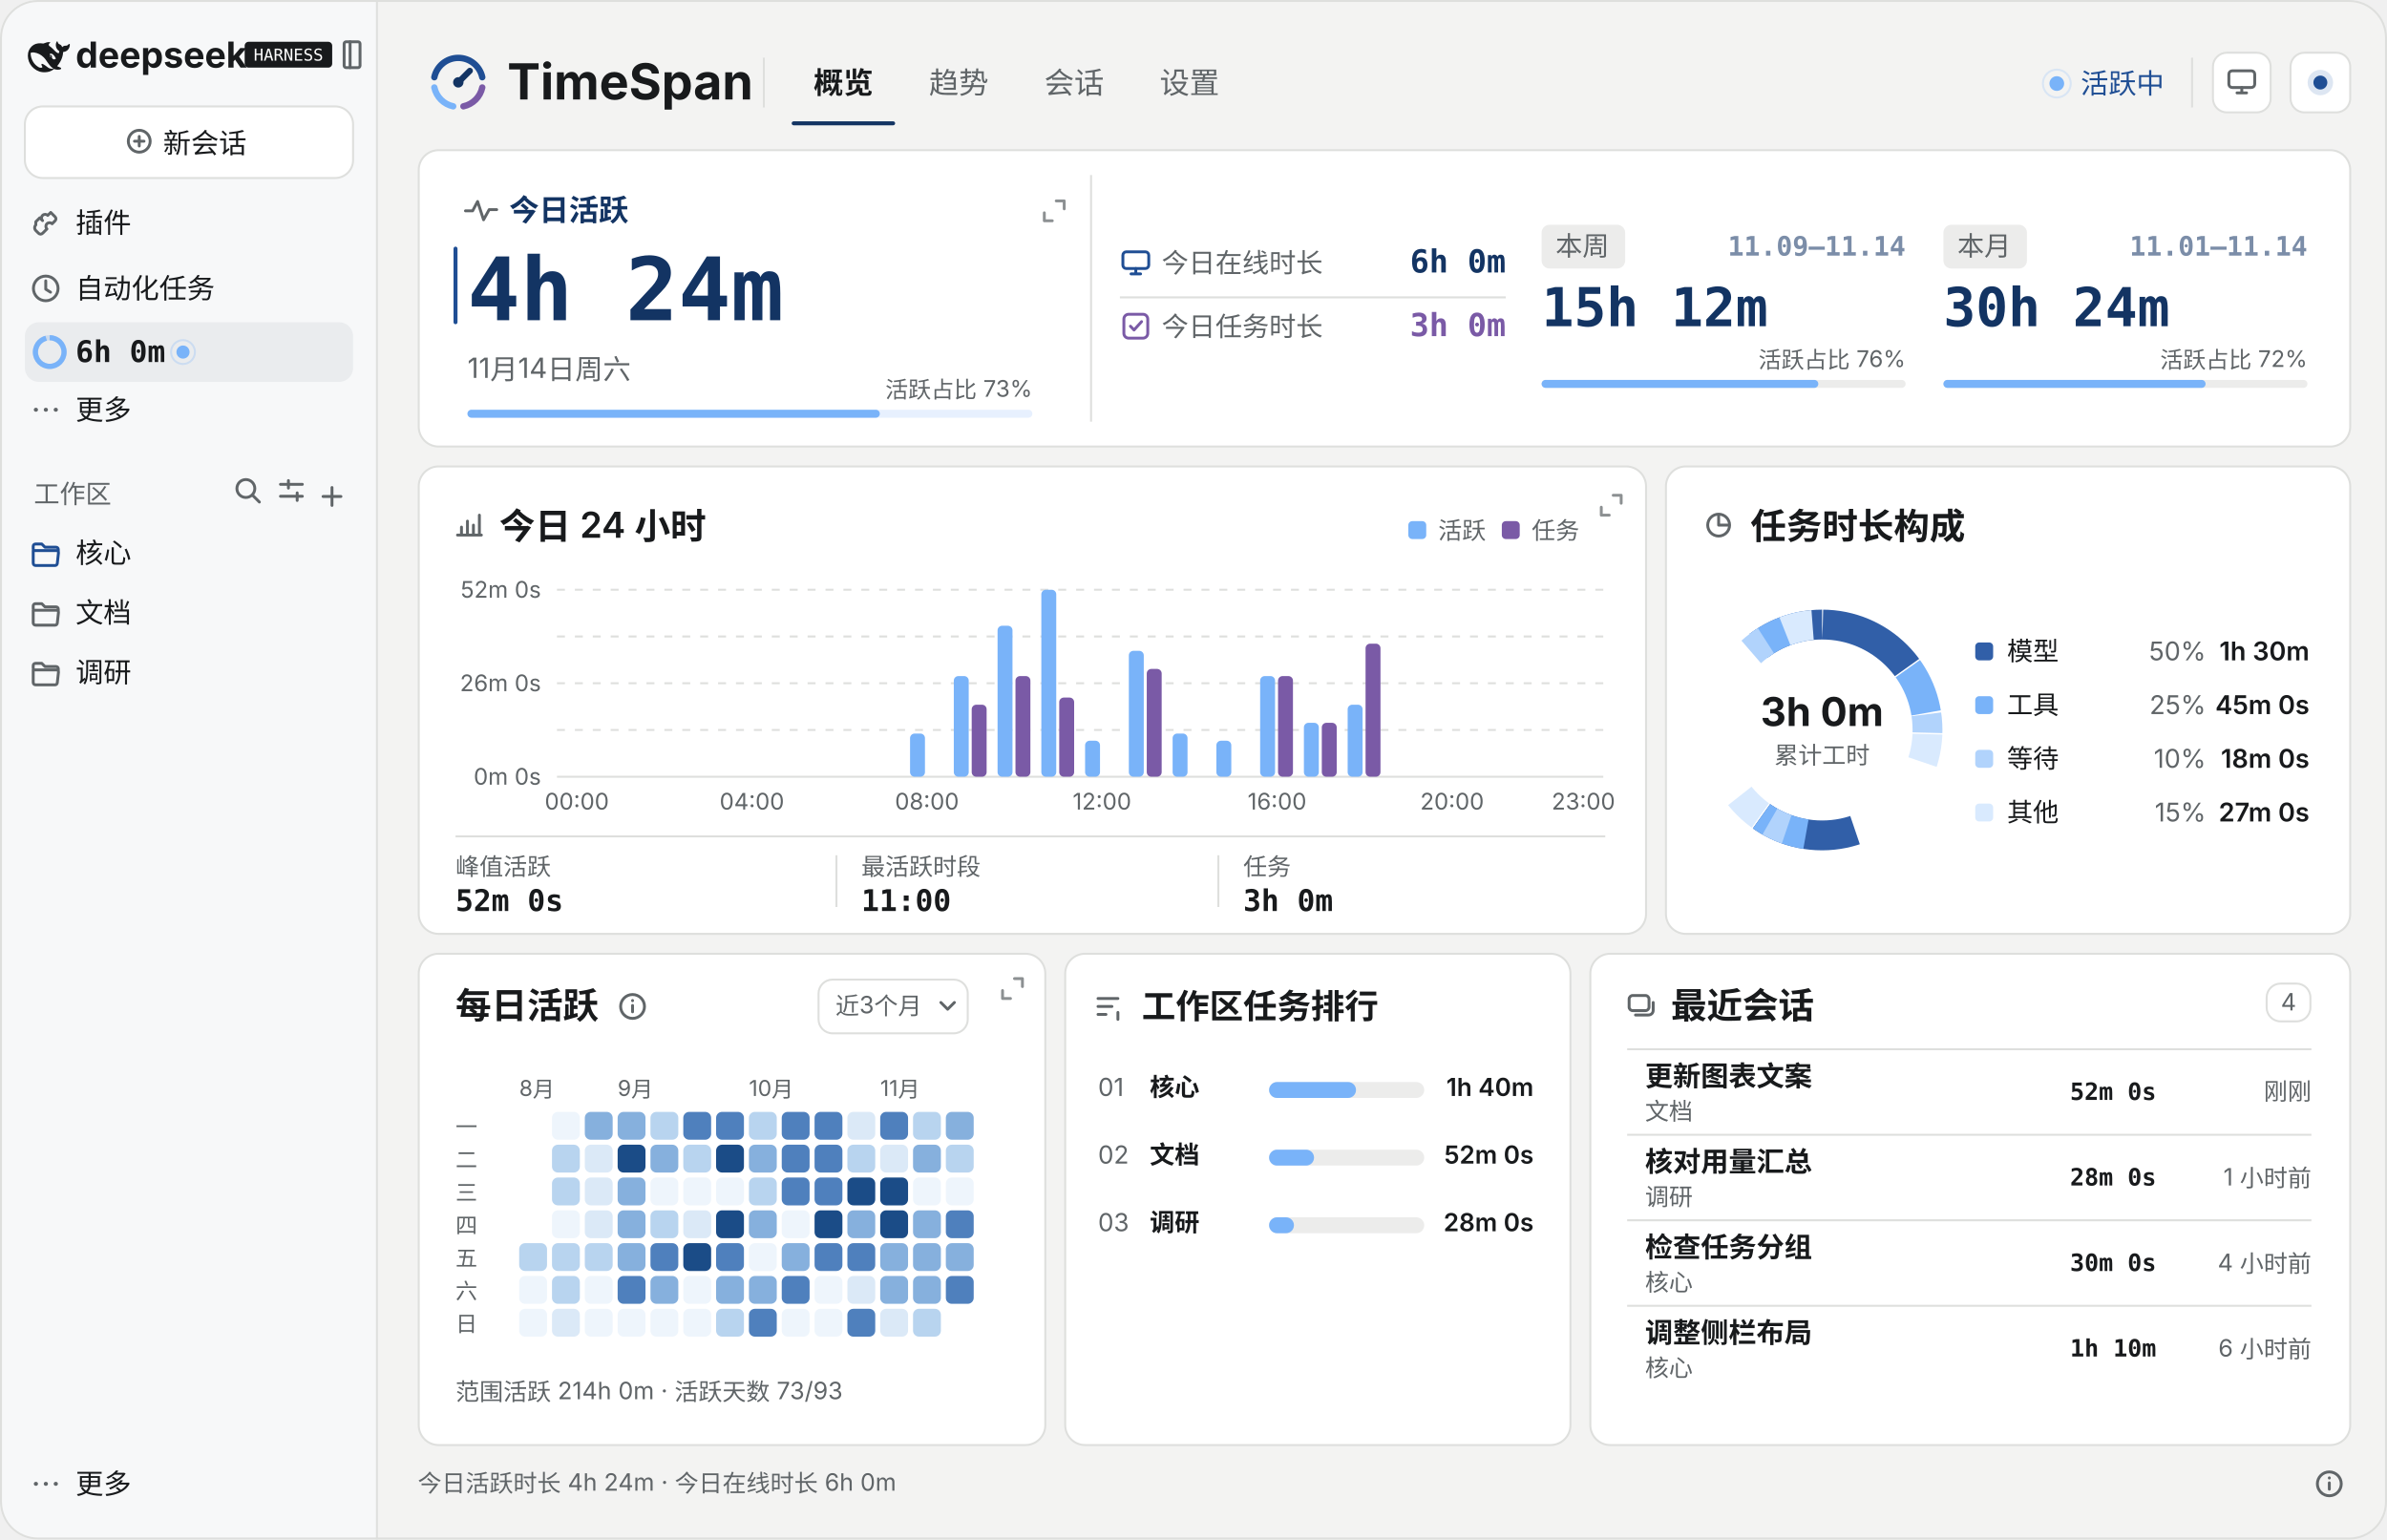
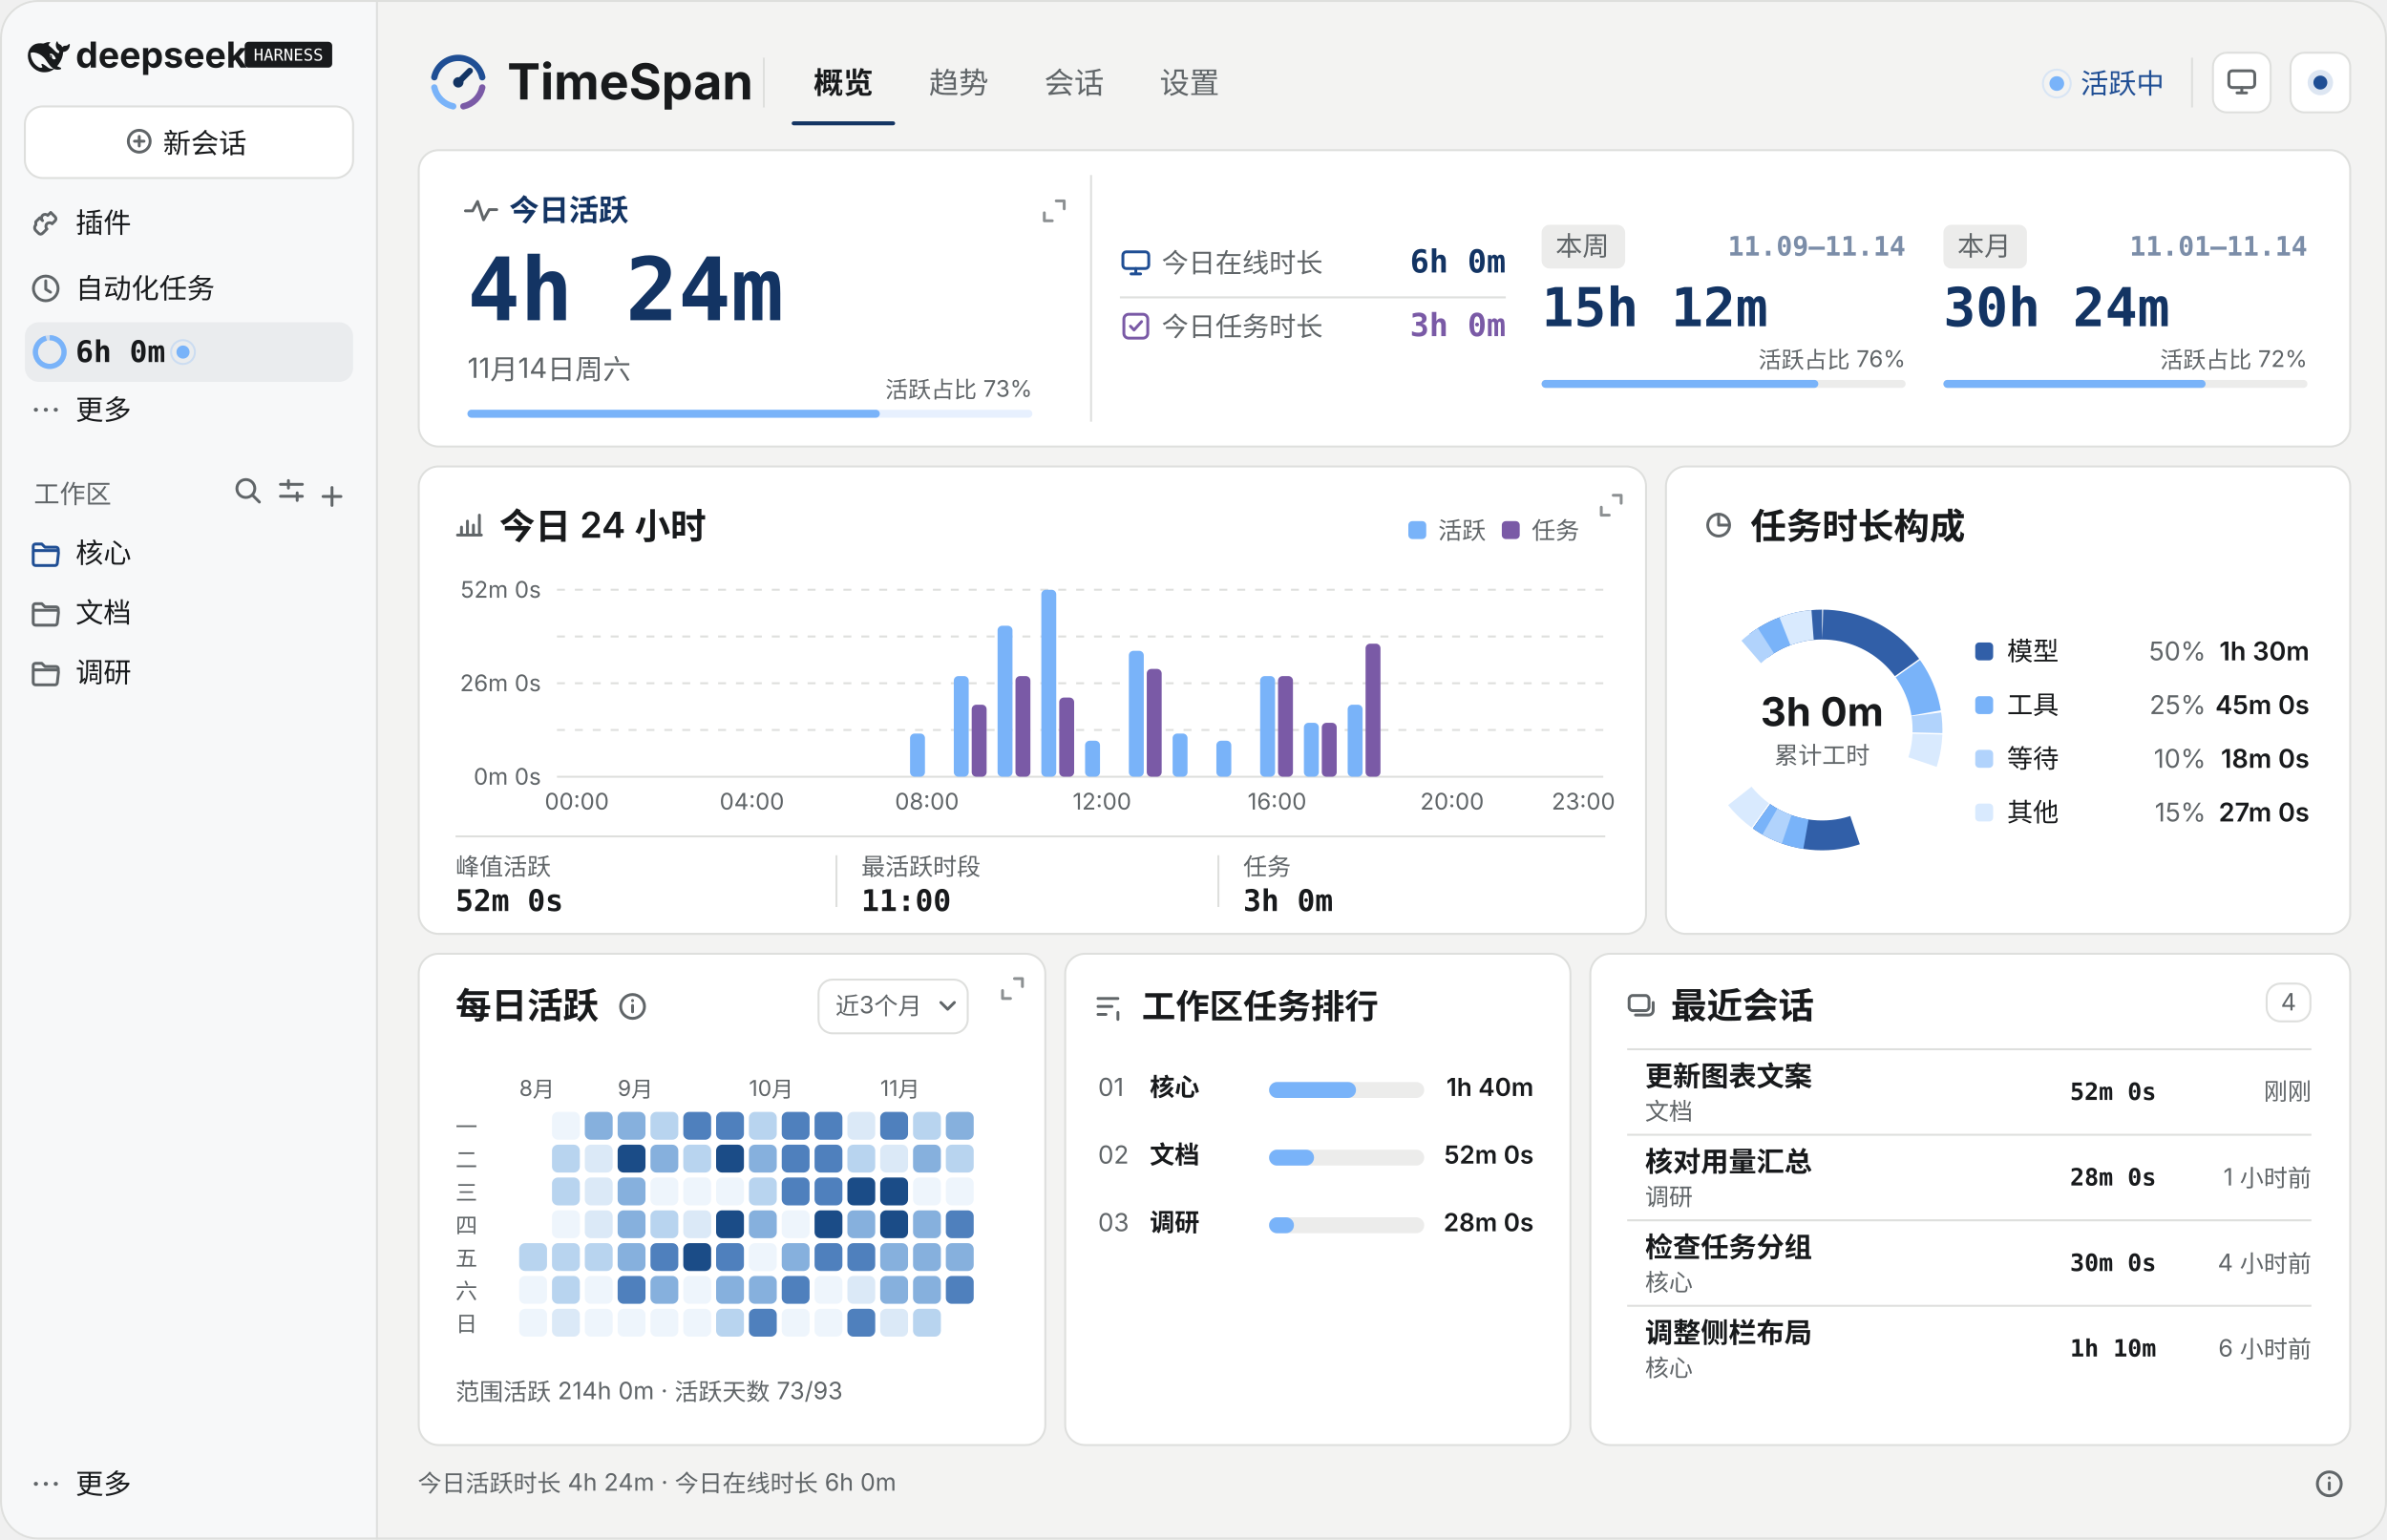
<svg xmlns="http://www.w3.org/2000/svg" xmlns:xlink="http://www.w3.org/1999/xlink" xml:lang="zh" width="1200" height="774" viewBox="0 0 1200 774" role="img" aria-labelledby="dash-title dash-desc">
  <defs>
    <style>
      text { font-family: -apple-system, BlinkMacSystemFont, 'Segoe UI', 'PingFang SC', 'Microsoft YaHei', sans-serif; fill: #181a1c; }
      .mono { font-family: ui-monospace, 'Cascadia Mono', Consolas, 'SFMono-Regular', Menlo, monospace; }
      .heading { font-size: 18px; font-weight: 600; }
      .muted { fill: #606568; }
      .signal { fill: #1f4e94; }
      .signal-deep { fill: #133463; }
      .task { fill: #7a5aa6; }
      .card { fill: #fff; stroke: #dedfdd; }
      .rule { fill: none; stroke: #dedfdd; }
      .glyph { fill: none; stroke: #606568; stroke-width: 1.45; stroke-linecap: round; stroke-linejoin: round; }
    </style>
    <g id="timespan-rings" fill="none" stroke-width="2.2" stroke-linecap="round">
      <path d="M3.69 10.23A8.5 8.5 0 0 1 20.31 10.23" stroke="#1f4e94" />
      <path d="M20.31 13.77A8.5 8.5 0 0 1 13.77 20.31" stroke="#7a5aa6" />
      <path d="M10.23 20.31A8.5 8.5 0 0 1 3.69 13.77" stroke="#79b3f9" />
    </g>
    <g id="monitor" stroke-linejoin="round" stroke-linecap="round">
      <rect x="1.5" y="2.6" width="13" height="8.4" rx="1.7" />
      <path d="M8 11v2.7m-2.4 0h4.8" />
    </g>
    <path id="compare-detail" d="M3 9v4h4m2-10h4v4" />
    <g id="info">
      <circle cx="8" cy="8" r="6" />
      <path d="M8 7.5v3.2M8 5v.1" />
    </g>
    <g id="folder">
      <path d="M1.7 5V3.6c0-.6.5-1.1 1.1-1.1H6l1.6 1.6h5.6c.6 0 1.1.5 1.1 1.1v1.2M1.7 5.8h11.7c.6 0 1.1.5 1 1.1l-.6 5.4c-.1.6-.5 1-1.1 1H2.9c-.7 0-1.2-.5-1.2-1.2V5.8Z" />
    </g>
    <clipPath id="window-outline">
      <rect width="1200" height="774" rx="19" />
    </clipPath>
  </defs>
  <g clip-path="url(#window-outline)">
    <rect width="1200" height="774" fill="#f3f3f2" />
    <g id="host-sidebar">
      <rect width="190" height="774" fill="#f7f8f9" />
      <path d="M189.5 0v774" class="rule" />
      <g transform="translate(14 18) scale(.88)">
        <path d="M23.748 4.651c-.254-.124-.364.113-.512.233-.051.04-.094.09-.137.137-.372.397-.806.657-1.373.626-.829-.046-1.537.214-2.163.848-.133-.782-.575-1.248-1.247-1.548-.352-.155-.708-.311-.955-.65-.172-.24-.219-.509-.305-.774-.055-.16-.11-.323-.293-.35-.2-.031-.278.136-.356.276-.313.572-.434 1.202-.422 1.84.027 1.436.633 2.58 1.838 3.393.137.094.172.187.129.323-.082.28-.18.553-.266.833-.055.179-.137.218-.328.14a5.5 5.5 0 0 1-1.737-1.179c-.857-.828-1.631-1.743-2.597-2.46a12 12 0 0 0-.689-.47c-.985-.957.13-1.743.387-1.836.27-.098.094-.433-.778-.428-.872.003-1.67.295-2.687.685a3 3 0 0 1-.465.136 9.6 9.6 0 0 0-2.883-.101c-1.885.21-3.39 1.1-4.497 2.622C.082 8.776-.231 10.854.152 13.02c.403 2.284 1.568 4.175 3.36 5.653 1.857 1.533 3.997 2.284 6.438 2.14 1.482-.085 3.132-.284 4.994-1.86.47.234.962.328 1.78.398.629.058 1.235-.031 1.705-.129.735-.155.684-.836.418-.961-2.155-1.004-1.682-.595-2.112-.926 1.095-1.295 2.768-3.598 3.284-6.733.05-.346.115-.834.108-1.114-.004-.171.035-.238.23-.257a4.2 4.2 0 0 0 1.545-.475c1.397-.763 1.96-2.016 2.093-3.517.02-.23-.004-.467-.247-.588M11.58 18.168c-2.088-1.642-3.101-2.183-3.52-2.16-.39.024-.32.472-.234.763.09.288.207.487.371.74.114.167.192.416-.113.603-.673.416-1.842-.14-1.897-.168-1.361-.801-2.5-1.86-3.301-3.306-.775-1.393-1.225-2.888-1.299-4.482-.02-.385.094-.522.477-.592a4.7 4.7 0 0 1 1.53-.038c2.131.311 3.946 1.264 5.467 2.774.868.86 1.525 1.887 2.202 2.89.72 1.066 1.494 2.082 2.48 2.915.348.291.626.513.892.677-.802.09-2.14.109-3.055-.615zm1.001-6.44a.306.306 0 0 1 .415-.287.3.3 0 0 1 .113.074.3.3 0 0 1 .086.214c0 .17-.136.307-.308.307a.303.303 0 0 1-.306-.307m3.11 1.596c-.2.081-.4.151-.591.16a1.25 1.25 0 0 1-.798-.254c-.274-.23-.47-.358-.551-.758a1.7 1.7 0 0 1 .015-.588c.07-.327-.007-.537-.238-.727-.188-.156-.426-.199-.689-.199a.6.6 0 0 1-.254-.078.253.253 0 0 1-.114-.358 1 1 0 0 1 .192-.21c.356-.202.767-.136 1.146.016.352.144.618.408 1.001.782.392.451.462.576.685.915.176.264.336.536.446.848.066.194-.02.353-.25.45" fill="#181a1c" />
      </g>
      <text x="38" y="34" font-size="18" font-weight="650">deepseek</text>
      <rect x="123" y="21" width="44" height="13" rx="2" fill="#181a1c" />
      <text x="145" y="30.5" text-anchor="middle" class="mono" font-size="8.3" style="fill:#fff">HARNESS</text>
-       <g class="glyph" transform="translate(173 21)">
-         <rect x="0" y="0" width="8" height="13" rx="1" />
-         <path d="M3 0v13" />
-       </g>
      <rect x="12.5" y="53.5" width="165" height="36" rx="9" class="card" />
      <g class="glyph" transform="translate(62 63)">
        <circle cx="8" cy="8" r="5.5" />
        <path d="M5.6 8h4.8M8 5.6v4.8" />
      </g>
      <text x="82" y="77" font-size="14">新会话</text>
      <g class="glyph">
        <path d="M18 111.5l2-2 1.4 1.4a1.8 1.8 0 1 1 2.6-2.6l1.5-1.5 2.1 2.1c.7.7.7 1.5 0 2.2l-1.4 1.4a1.8 1.8 0 1 0-2.6 2.6l-2.1 2.1c-.7.7-1.5.7-2.2 0l-1.3-1.3a2 2 0 0 1 0-2.8Z" />
        <circle cx="23" cy="145" r="6.2" />
        <path d="M23 141.2v4.2l2.4 1.5" />
      </g>
      <text x="38" y="117" font-size="14">插件</text>
      <text x="38" y="150" font-size="14">自动化任务</text>
      <rect x="12.5" y="162" width="165" height="30" rx="7" fill="#eaecee" />
      <g transform="rotate(-90 25 177)" fill="none" stroke-width="2.6">
        <circle cx="25" cy="177" r="7.2" stroke="#ccdaec" />
        <circle cx="25" cy="177" r="7.2" pathLength="100" stroke="#79b3f9" stroke-dasharray="43.38 56.62" />
        <circle cx="25" cy="177" r="7.2" pathLength="100" stroke="#1f4e94" stroke-dasharray="31.44 68.56" stroke-dashoffset="-45.48" />
        <circle cx="25" cy="177" r="7.2" pathLength="100" stroke="#7a5aa6" stroke-dasharray="20.99 79.01" stroke-dashoffset="-78.31" />
      </g>
      <text x="38" y="182" class="mono" font-size="15" font-weight="700">6h 0m</text>
      <circle cx="92" cy="177" r="6" fill="none" stroke="#79b3f9" opacity=".27" />
      <circle cx="92" cy="177" r="3.3" fill="#79b3f9" />
      <path d="M18 206h.1m4.9 0h.1m4.9 0h.1" class="glyph" style="stroke-width:2" />
      <text x="38" y="211" font-size="14">更多</text>
      <text x="17" y="253" font-size="13" class="muted">工作区</text>
      <g class="glyph" transform="translate(118 240)">
        <circle cx="5.6" cy="5.6" r="4.5" />
        <path d="M8.9 8.9l3.5 3.5M23 3.5h11m-11 6h11m-7-7.9v3.8m4.4 2.4v3.8m13-2h9m-4.5-4.5v9" />
      </g>
      <use xlink:href="#folder" x="15" y="271" class="glyph" style="stroke:#1f4e94" />
      <use xlink:href="#folder" x="15" y="301" class="glyph" />
      <use xlink:href="#folder" x="15" y="331" class="glyph" />
      <g font-size="14">
        <text x="38" y="283">核心</text>
        <text x="38" y="313">文档</text>
        <text x="38" y="343">调研</text>
      </g>
      <path d="M18 746h.1m4.9 0h.1m4.9 0h.1" class="glyph" style="stroke-width:2" />
      <text x="38" y="751" font-size="14">更多</text>
    </g>
    <g id="page-header">
      <g transform="translate(213 24) scale(1.45)">
        <use xlink:href="#timespan-rings" />
        <path d="M12 12l4-4" fill="none" stroke="#133463" stroke-width="2.1" stroke-linecap="round" />
        <circle cx="12" cy="12" r="1.8" fill="#133463" />
      </g>
      <text x="255" y="50" font-size="25" font-weight="700">TimeSpan</text>
      <path d="M384 29v25m718-25v25" class="rule" />
      <g font-size="15" text-anchor="middle">
        <text x="424" y="47" font-weight="600">概览</text>
        <text x="482" y="47" class="muted">趋势</text>
        <text x="540" y="47" class="muted">会话</text>
        <text x="598" y="47" class="muted">设置</text>
      </g>
      <rect x="398" y="61" width="52" height="2" rx="1" fill="#133463" />
      <circle cx="1034" cy="42" r="7" fill="none" stroke="#79b3f9" opacity=".22" />
      <circle cx="1034" cy="42" r="3.7" fill="#79b3f9" />
      <text x="1046" y="47" font-size="14" class="signal">活跃中</text>
      <rect x="1112.5" y="26.5" width="29" height="30" rx="7" class="card" />
      <use xlink:href="#monitor" x="1119" y="33" class="glyph" />
      <rect x="1151.5" y="26.5" width="30" height="30" rx="7" class="card" />
      <circle cx="1166.5" cy="41.5" r="6.4" fill="#dde6f2" />
      <circle cx="1166.5" cy="41.5" r="3.5" fill="#1f4e94" />
    </g>
    <g id="overview-metrics">
      <rect x="210.5" y="75.5" width="971" height="149" rx="10" class="card" />
      <path d="M548.5 88v124M563 149.5h194" class="rule" />
      <path d="M234 106h3.6l2.5-4.7 3 9.2 2.8-5.1h3.8" class="glyph" />
      <text x="256" y="111" font-size="15" font-weight="600" class="signal-deep">今日活跃</text>
      <use xlink:href="#compare-detail" x="522" y="98" class="glyph" opacity=".72" />
-       <rect x="228" y="124" width="2" height="39" rx="1" fill="#1f4e94" />
      <text x="235" y="161" class="mono signal-deep" font-size="44" font-weight="700">4h 24m</text>
      <text x="235" y="190" font-size="14" class="muted">11月14日周六</text>
      <text x="519" y="200" font-size="11.5" text-anchor="end" class="muted">活跃占比 73%</text>
      <rect x="235" y="206" width="284" height="4" rx="2" fill="#e7f0fe" />
      <rect x="235" y="206" width="207.3" height="4" rx="2" fill="#79b3f9" />
      <use xlink:href="#monitor" x="563" y="124" class="glyph" style="stroke:#1f4e94" />
      <text x="584" y="137" font-size="13.5" class="muted">今日在线时长</text>
      <text x="757" y="137" font-size="16" font-weight="700" text-anchor="end" class="mono signal-deep">6h 0m</text>
      <g transform="translate(563 156)" class="glyph" style="stroke:#7a5aa6">
        <rect x="2" y="2" width="12" height="12" rx="2.4" />
        <path d="m5.3 8 1.8 1.9 3.8-4.2" />
      </g>
      <text x="584" y="169" font-size="13.5" class="muted">今日任务时长</text>
      <text x="757" y="169" font-size="16" font-weight="700" text-anchor="end" class="mono task">3h 0m</text>
      <g font-size="13.5">
        <rect x="775" y="113" width="42" height="22" rx="4" fill="#ececeb" />
        <text x="782" y="128.5" class="muted">本周</text>
        <text x="958" y="128.5" font-weight="700" text-anchor="end" class="mono" style="fill:#7b8da8">11.09–11.14</text>
        <text x="775" y="164" font-size="27" font-weight="700" class="mono signal-deep">15h 12m</text>
        <text x="958" y="185" font-size="11.5" text-anchor="end" class="muted">活跃占比 76%</text>
        <rect x="775" y="191" width="183" height="4" rx="2" fill="#ececeb" />
        <rect x="775" y="191" width="139.1" height="4" rx="2" fill="#79b3f9" />
        <rect x="977" y="113" width="42" height="22" rx="4" fill="#ececeb" />
        <text x="984" y="128.5" class="muted">本月</text>
        <text x="1160" y="128.5" font-weight="700" text-anchor="end" class="mono" style="fill:#7b8da8">11.01–11.14</text>
        <text x="977" y="164" font-size="27" font-weight="700" class="mono signal-deep">30h 24m</text>
        <text x="1160" y="185" font-size="11.5" text-anchor="end" class="muted">活跃占比 72%</text>
        <rect x="977" y="191" width="183" height="4" rx="2" fill="#ececeb" />
        <rect x="977" y="191" width="131.8" height="4" rx="2" fill="#79b3f9" />
      </g>
    </g>
    <g id="daily-trend-card">
      <rect x="210.5" y="234.5" width="617" height="235" rx="10" class="card" />
      <path d="M230 269h12M232 269v-4m3 4v-7m3 7v-5m3 5v-10" class="glyph" />
      <text x="251" y="271" class="heading">今日 24 小时</text>
      <rect x="708" y="262" width="9" height="9" rx="2" fill="#79b3f9" />
      <text x="723" y="271" font-size="12" class="muted">活跃</text>
      <rect x="755" y="262" width="9" height="9" rx="2" fill="#7a5aa6" />
      <text x="770" y="271" font-size="12" class="muted">任务</text>
      <use xlink:href="#compare-detail" x="802" y="246" class="glyph" opacity=".72" />
      <path d="M280 296.5h526M280 320h526M280 343.5h526M280 367h526" class="rule" stroke-dasharray="4 5" />
      <path d="M280 390.5h526M229 420.5h578M420.5 430v26M612.5 430v26" class="rule" />
      <g font-size="11.5" text-anchor="end">
        <text x="272" y="300.5" class="muted">52m 0s</text>
        <text x="272" y="347.5" class="muted">26m 0s</text>
        <text x="272" y="394.5" class="muted">0m 0s</text>
      </g>
      <g fill="#79b3f9">
        <rect x="457.5" y="368.8" width="7.5" height="21.7" rx="2.3" />
        <rect x="479.5" y="339.9" width="7.5" height="50.6" rx="2.3" />
        <rect x="501.5" y="314.6" width="7.5" height="75.9" rx="2.3" />
        <rect x="523.5" y="296.5" width="7.5" height="94.0" rx="2.3" />
        <rect x="545.5" y="372.4" width="7.5" height="18.1" rx="2.3" />
        <rect x="567.5" y="327.2" width="7.5" height="63.3" rx="2.3" />
        <rect x="589.5" y="368.8" width="7.5" height="21.7" rx="2.3" />
        <rect x="611.5" y="372.4" width="7.5" height="18.1" rx="2.3" />
        <rect x="633.5" y="339.9" width="7.5" height="50.6" rx="2.3" />
        <rect x="655.5" y="363.4" width="7.5" height="27.1" rx="2.3" />
        <rect x="677.5" y="354.3" width="7.5" height="36.2" rx="2.3" />
      </g>
      <g fill="#7a5aa6">
        <rect x="488.5" y="354.3" width="7.5" height="36.2" rx="2.3" />
        <rect x="510.5" y="339.9" width="7.5" height="50.6" rx="2.3" />
        <rect x="532.5" y="350.7" width="7.5" height="39.8" rx="2.3" />
        <rect x="576.5" y="336.3" width="7.5" height="54.2" rx="2.3" />
        <rect x="642.5" y="339.9" width="7.5" height="50.6" rx="2.3" />
        <rect x="664.5" y="363.4" width="7.5" height="27.1" rx="2.3" />
        <rect x="686.5" y="323.6" width="7.5" height="66.9" rx="2.3" />
      </g>
      <g font-size="11.5" text-anchor="middle">
        <text x="290" y="407" class="muted">00:00</text>
        <text x="378" y="407" class="muted">04:00</text>
        <text x="466" y="407" class="muted">08:00</text>
        <text x="554" y="407" class="muted">12:00</text>
        <text x="642" y="407" class="muted">16:00</text>
        <text x="730" y="407" class="muted">20:00</text>
        <text x="796" y="407" class="muted">23:00</text>
      </g>
      <g font-size="12">
        <text x="229" y="440" class="muted">峰值活跃</text>
        <text x="433" y="440" class="muted">最活跃时段</text>
        <text x="625" y="440" class="muted">任务</text>
      </g>
      <g font-size="15" font-weight="600">
        <text x="229" y="458" class="mono">52m 0s</text>
        <text x="433" y="458" class="mono">11:00</text>
        <text x="625" y="458" class="mono">3h 0m</text>
      </g>
    </g>
    <g id="composition-card">
      <rect x="837.5" y="234.5" width="344" height="235" rx="10" class="card" />
      <g class="glyph" transform="translate(857 257)">
        <circle cx="7" cy="7" r="5.5" />
        <path d="M7 2v5h5" />
      </g>
      <text x="880" y="271" class="heading">任务时长构成</text>
      <g transform="rotate(-90 916 367)" fill="none" stroke-width="15">
        <circle cx="916" cy="367" r="53" pathLength="100" stroke="#315fa8" stroke-dasharray="49.3 100" stroke-dashoffset="-.35" />
        <circle cx="916" cy="367" r="53" pathLength="100" stroke="#79b3f9" stroke-dasharray="24.3 100" stroke-dashoffset="-50.35" />
        <circle cx="916" cy="367" r="53" pathLength="100" stroke="#b1d3fc" stroke-dasharray="9.3 100" stroke-dashoffset="-75.35" />
        <circle cx="916" cy="367" r="53" pathLength="100" stroke="#d9eafe" stroke-dasharray="14.3 100" stroke-dashoffset="-85.35" />
      </g>
      <text x="916" y="365" font-size="20" font-weight="700" text-anchor="middle">3h 0m</text>
      <text x="916" y="384" font-size="12" text-anchor="middle" class="muted">累计工时</text>
      <g font-size="13">
        <rect x="993" y="323" width="9" height="9" rx="2" fill="#315fa8" />
        <text x="1009" y="332">模型</text>
        <rect x="993" y="350" width="9" height="9" rx="2" fill="#79b3f9" />
        <text x="1009" y="359">工具</text>
        <rect x="993" y="377" width="9" height="9" rx="2" fill="#b1d3fc" />
        <text x="1009" y="386">等待</text>
        <rect x="993" y="404" width="9" height="9" rx="2" fill="#d9eafe" />
        <text x="1009" y="413">其他</text>
        <g text-anchor="end">
          <text x="1109" y="332" class="muted">50%</text>
          <text x="1109" y="359" class="muted">25%</text>
          <text x="1109" y="386" class="muted">10%</text>
          <text x="1109" y="413" class="muted">15%</text>
          <text x="1161" y="332" font-weight="600">1h 30m</text>
          <text x="1161" y="359" font-weight="600">45m 0s</text>
          <text x="1161" y="386" font-weight="600">18m 0s</text>
          <text x="1161" y="413" font-weight="600">27m 0s</text>
        </g>
      </g>
    </g>
    <g id="heatmap-card">
      <rect x="210.5" y="479.5" width="315" height="247" rx="10" class="card" />
      <text x="229" y="512" class="heading">每日活跃</text>
      <use xlink:href="#info" x="310" y="498" class="glyph" />
      <rect x="411.5" y="492.5" width="75" height="27" rx="7" class="card" />
      <text x="420" y="510" font-size="12" class="muted">近3个月</text>
      <path d="m473 504 3.4 3.4 3.4-3.4" class="glyph" />
      <use xlink:href="#compare-detail" x="501" y="489" class="glyph" opacity=".72" />
      <g font-size="11" text-anchor="start">
        <text x="261" y="551" class="muted">8月</text>
        <text x="310.5" y="551" class="muted">9月</text>
        <text x="376.5" y="551" class="muted">10月</text>
        <text x="442.5" y="551" class="muted">11月</text>
        <text x="229" y="570.5" class="muted">一</text>
        <text x="229" y="587" class="muted">二</text>
        <text x="229" y="603.5" class="muted">三</text>
        <text x="229" y="620" class="muted">四</text>
        <text x="229" y="636.5" class="muted">五</text>
        <text x="229" y="653" class="muted">六</text>
        <text x="229" y="669.5" class="muted">日</text>
      </g>
      <g transform="translate(261 559)">
        <rect x="16.5" width="14" height="14" rx="3" fill="#eef5fc" />
        <rect x="33" width="14" height="14" rx="3" fill="#86b0dd" />
        <rect x="49.5" width="14" height="14" rx="3" fill="#86b0dd" />
        <rect x="66" width="14" height="14" rx="3" fill="#b8d4ef" />
        <rect x="82.5" width="14" height="14" rx="3" fill="#4f80bd" />
        <rect x="99" width="14" height="14" rx="3" fill="#4f80bd" />
        <rect x="115.5" width="14" height="14" rx="3" fill="#b8d4ef" />
        <rect x="132" width="14" height="14" rx="3" fill="#4f80bd" />
        <rect x="148.5" width="14" height="14" rx="3" fill="#4f80bd" />
        <rect x="165" width="14" height="14" rx="3" fill="#dbe9f7" />
        <rect x="181.5" width="14" height="14" rx="3" fill="#4f80bd" />
        <rect x="198" width="14" height="14" rx="3" fill="#b8d4ef" />
        <rect x="214.5" width="14" height="14" rx="3" fill="#86b0dd" />
      </g>
      <g transform="translate(261 575.5)">
        <rect x="16.5" width="14" height="14" rx="3" fill="#b8d4ef" />
        <rect x="33" width="14" height="14" rx="3" fill="#dbe9f7" />
        <rect x="49.5" width="14" height="14" rx="3" fill="#1b4c87" />
        <rect x="66" width="14" height="14" rx="3" fill="#86b0dd" />
        <rect x="82.5" width="14" height="14" rx="3" fill="#b8d4ef" />
        <rect x="99" width="14" height="14" rx="3" fill="#1b4c87" />
        <rect x="115.5" width="14" height="14" rx="3" fill="#86b0dd" />
        <rect x="132" width="14" height="14" rx="3" fill="#4f80bd" />
        <rect x="148.5" width="14" height="14" rx="3" fill="#4f80bd" />
        <rect x="165" width="14" height="14" rx="3" fill="#b8d4ef" />
        <rect x="181.5" width="14" height="14" rx="3" fill="#dbe9f7" />
        <rect x="198" width="14" height="14" rx="3" fill="#86b0dd" />
        <rect x="214.5" width="14" height="14" rx="3" fill="#b8d4ef" />
      </g>
      <g transform="translate(261 592)">
        <rect x="16.5" width="14" height="14" rx="3" fill="#b8d4ef" />
        <rect x="33" width="14" height="14" rx="3" fill="#dbe9f7" />
        <rect x="49.5" width="14" height="14" rx="3" fill="#86b0dd" />
        <rect x="66" width="14" height="14" rx="3" fill="#eef5fc" />
        <rect x="82.5" width="14" height="14" rx="3" fill="#eef5fc" />
        <rect x="99" width="14" height="14" rx="3" fill="#eef5fc" />
        <rect x="115.5" width="14" height="14" rx="3" fill="#b8d4ef" />
        <rect x="132" width="14" height="14" rx="3" fill="#4f80bd" />
        <rect x="148.5" width="14" height="14" rx="3" fill="#4f80bd" />
        <rect x="165" width="14" height="14" rx="3" fill="#1b4c87" />
        <rect x="181.5" width="14" height="14" rx="3" fill="#1b4c87" />
        <rect x="198" width="14" height="14" rx="3" fill="#eef5fc" />
        <rect x="214.5" width="14" height="14" rx="3" fill="#eef5fc" />
      </g>
      <g transform="translate(261 608.5)">
        <rect x="16.5" width="14" height="14" rx="3" fill="#eef5fc" />
        <rect x="33" width="14" height="14" rx="3" fill="#dbe9f7" />
        <rect x="49.5" width="14" height="14" rx="3" fill="#86b0dd" />
        <rect x="66" width="14" height="14" rx="3" fill="#b8d4ef" />
        <rect x="82.5" width="14" height="14" rx="3" fill="#dbe9f7" />
        <rect x="99" width="14" height="14" rx="3" fill="#1b4c87" />
        <rect x="115.5" width="14" height="14" rx="3" fill="#86b0dd" />
        <rect x="132" width="14" height="14" rx="3" fill="#eef5fc" />
        <rect x="148.5" width="14" height="14" rx="3" fill="#1b4c87" />
        <rect x="165" width="14" height="14" rx="3" fill="#86b0dd" />
        <rect x="181.5" width="14" height="14" rx="3" fill="#1b4c87" />
        <rect x="198" width="14" height="14" rx="3" fill="#86b0dd" />
        <rect x="214.5" width="14" height="14" rx="3" fill="#4f80bd" />
      </g>
      <g transform="translate(261 625)">
        <rect x="0" width="14" height="14" rx="3" fill="#b8d4ef" />
        <rect x="16.5" width="14" height="14" rx="3" fill="#b8d4ef" />
        <rect x="33" width="14" height="14" rx="3" fill="#b8d4ef" />
        <rect x="49.5" width="14" height="14" rx="3" fill="#86b0dd" />
        <rect x="66" width="14" height="14" rx="3" fill="#4f80bd" />
        <rect x="82.5" width="14" height="14" rx="3" fill="#1b4c87" />
        <rect x="99" width="14" height="14" rx="3" fill="#4f80bd" />
        <rect x="115.5" width="14" height="14" rx="3" fill="#eef5fc" />
        <rect x="132" width="14" height="14" rx="3" fill="#86b0dd" />
        <rect x="148.5" width="14" height="14" rx="3" fill="#4f80bd" />
        <rect x="165" width="14" height="14" rx="3" fill="#4f80bd" />
        <rect x="181.5" width="14" height="14" rx="3" fill="#86b0dd" />
        <rect x="198" width="14" height="14" rx="3" fill="#86b0dd" />
        <rect x="214.5" width="14" height="14" rx="3" fill="#86b0dd" />
      </g>
      <g transform="translate(261 641.5)">
        <rect x="0" width="14" height="14" rx="3" fill="#eef5fc" />
        <rect x="16.5" width="14" height="14" rx="3" fill="#b8d4ef" />
        <rect x="33" width="14" height="14" rx="3" fill="#eef5fc" />
        <rect x="49.5" width="14" height="14" rx="3" fill="#4f80bd" />
        <rect x="66" width="14" height="14" rx="3" fill="#86b0dd" />
        <rect x="82.5" width="14" height="14" rx="3" fill="#eef5fc" />
        <rect x="99" width="14" height="14" rx="3" fill="#86b0dd" />
        <rect x="115.5" width="14" height="14" rx="3" fill="#86b0dd" />
        <rect x="132" width="14" height="14" rx="3" fill="#4f80bd" />
        <rect x="148.5" width="14" height="14" rx="3" fill="#eef5fc" />
        <rect x="165" width="14" height="14" rx="3" fill="#dbe9f7" />
        <rect x="181.5" width="14" height="14" rx="3" fill="#86b0dd" />
        <rect x="198" width="14" height="14" rx="3" fill="#86b0dd" />
        <rect x="214.5" width="14" height="14" rx="3" fill="#4f80bd" />
      </g>
      <g transform="translate(261 658)">
        <rect x="0" width="14" height="14" rx="3" fill="#eef5fc" />
        <rect x="16.5" width="14" height="14" rx="3" fill="#dbe9f7" />
        <rect x="33" width="14" height="14" rx="3" fill="#eef5fc" />
        <rect x="49.5" width="14" height="14" rx="3" fill="#eef5fc" />
        <rect x="66" width="14" height="14" rx="3" fill="#eef5fc" />
        <rect x="82.5" width="14" height="14" rx="3" fill="#eef5fc" />
        <rect x="99" width="14" height="14" rx="3" fill="#b8d4ef" />
        <rect x="115.5" width="14" height="14" rx="3" fill="#4f80bd" />
        <rect x="132" width="14" height="14" rx="3" fill="#eef5fc" />
        <rect x="148.5" width="14" height="14" rx="3" fill="#eef5fc" />
        <rect x="165" width="14" height="14" rx="3" fill="#4f80bd" />
        <rect x="181.5" width="14" height="14" rx="3" fill="#dbe9f7" />
        <rect x="198" width="14" height="14" rx="3" fill="#b8d4ef" />
      </g>
      <text x="229" y="704" font-size="12" class="muted">范围活跃 214h 0m · 活跃天数 73/93</text>
    </g>
    <g id="workspace-rank-card">
      <rect x="535.5" y="479.5" width="254" height="247" rx="10" class="card" />
      <path d="M552 502h10m-10 4h7m-7 4h4m6-1v3.5" class="glyph" />
      <text x="574" y="512" class="heading" style="font-size:17px">工作区任务排行</text>
      <g font-size="12.5">
        <text x="552" y="551" class="muted">01</text>
        <text x="578" y="551" font-weight="600">核心</text>
        <text x="771" y="551" font-weight="600" text-anchor="end">1h 40m</text>
        <rect x="638" y="544" width="78" height="8" rx="4" fill="#ececeb" />
        <rect x="638" y="544" width="43.7" height="8" rx="4" fill="#79b3f9" />
        <text x="552" y="585" class="muted">02</text>
        <text x="578" y="585" font-weight="600">文档</text>
        <text x="771" y="585" font-weight="600" text-anchor="end">52m 0s</text>
        <rect x="638" y="578" width="78" height="8" rx="4" fill="#ececeb" />
        <rect x="638" y="578" width="22.6" height="8" rx="4" fill="#79b3f9" />
        <text x="552" y="619" class="muted">03</text>
        <text x="578" y="619" font-weight="600">调研</text>
        <text x="771" y="619" font-weight="600" text-anchor="end">28m 0s</text>
        <rect x="638" y="612" width="78" height="8" rx="4" fill="#ececeb" />
        <rect x="638" y="612" width="12.5" height="8" rx="4" fill="#79b3f9" />
      </g>
    </g>
    <g id="recent-sessions-card">
      <rect x="799.5" y="479.5" width="382" height="247" rx="10" class="card" />
      <g class="glyph" transform="translate(818 499)">
        <rect x="1" y="1.5" width="10" height="7.6" rx="1.8" />
        <path d="M4.2 11.3h6.4c1.5 0 2.5-1 2.5-2.4V5" />
      </g>
      <text x="840" y="512" class="heading">最近会话</text>
      <rect x="1139.5" y="494.5" width="22" height="19" rx="7" class="card" />
      <text x="1150.5" y="508" text-anchor="middle" class="muted" font-size="12">4</text>
      <path d="M818 527.5h344M818 570.5h344M818 613.5h344M818 656.5h344" class="rule" />
      <g font-size="14" font-weight="600">
        <text x="827" y="546">更新图表文案</text>
        <text x="827" y="589">核对用量汇总</text>
        <text x="827" y="632">检查任务分组</text>
        <text x="827" y="675">调整侧栏布局</text>
      </g>
      <g font-size="12">
        <text x="827" y="563" class="muted">文档</text>
        <text x="827" y="606" class="muted">调研</text>
        <text x="827" y="649" class="muted">核心</text>
        <text x="827" y="692" class="muted">核心</text>
      </g>
      <g font-size="12" text-anchor="end">
        <text x="1084" y="553" class="mono" font-weight="600">52m 0s</text>
        <text x="1084" y="596" class="mono" font-weight="600">28m 0s</text>
        <text x="1084" y="639" class="mono" font-weight="600">30m 0s</text>
        <text x="1084" y="682" class="mono" font-weight="600">1h 10m</text>
        <text x="1162" y="553" class="muted">刚刚</text>
        <text x="1162" y="596" class="muted">1 小时前</text>
        <text x="1162" y="639" class="muted">4 小时前</text>
        <text x="1162" y="682" class="muted">6 小时前</text>
      </g>
    </g>
    <g id="page-footer">
      <text x="210" y="750" class="muted" font-size="12">今日活跃时长 4h 24m · 今日在线时长 6h 0m</text>
      <use xlink:href="#info" x="1163" y="738" class="glyph" />
    </g>
  </g>
  <rect x=".5" y=".5" width="1199" height="773" rx="18.5" fill="none" stroke="#dedfdd" />
</svg>
